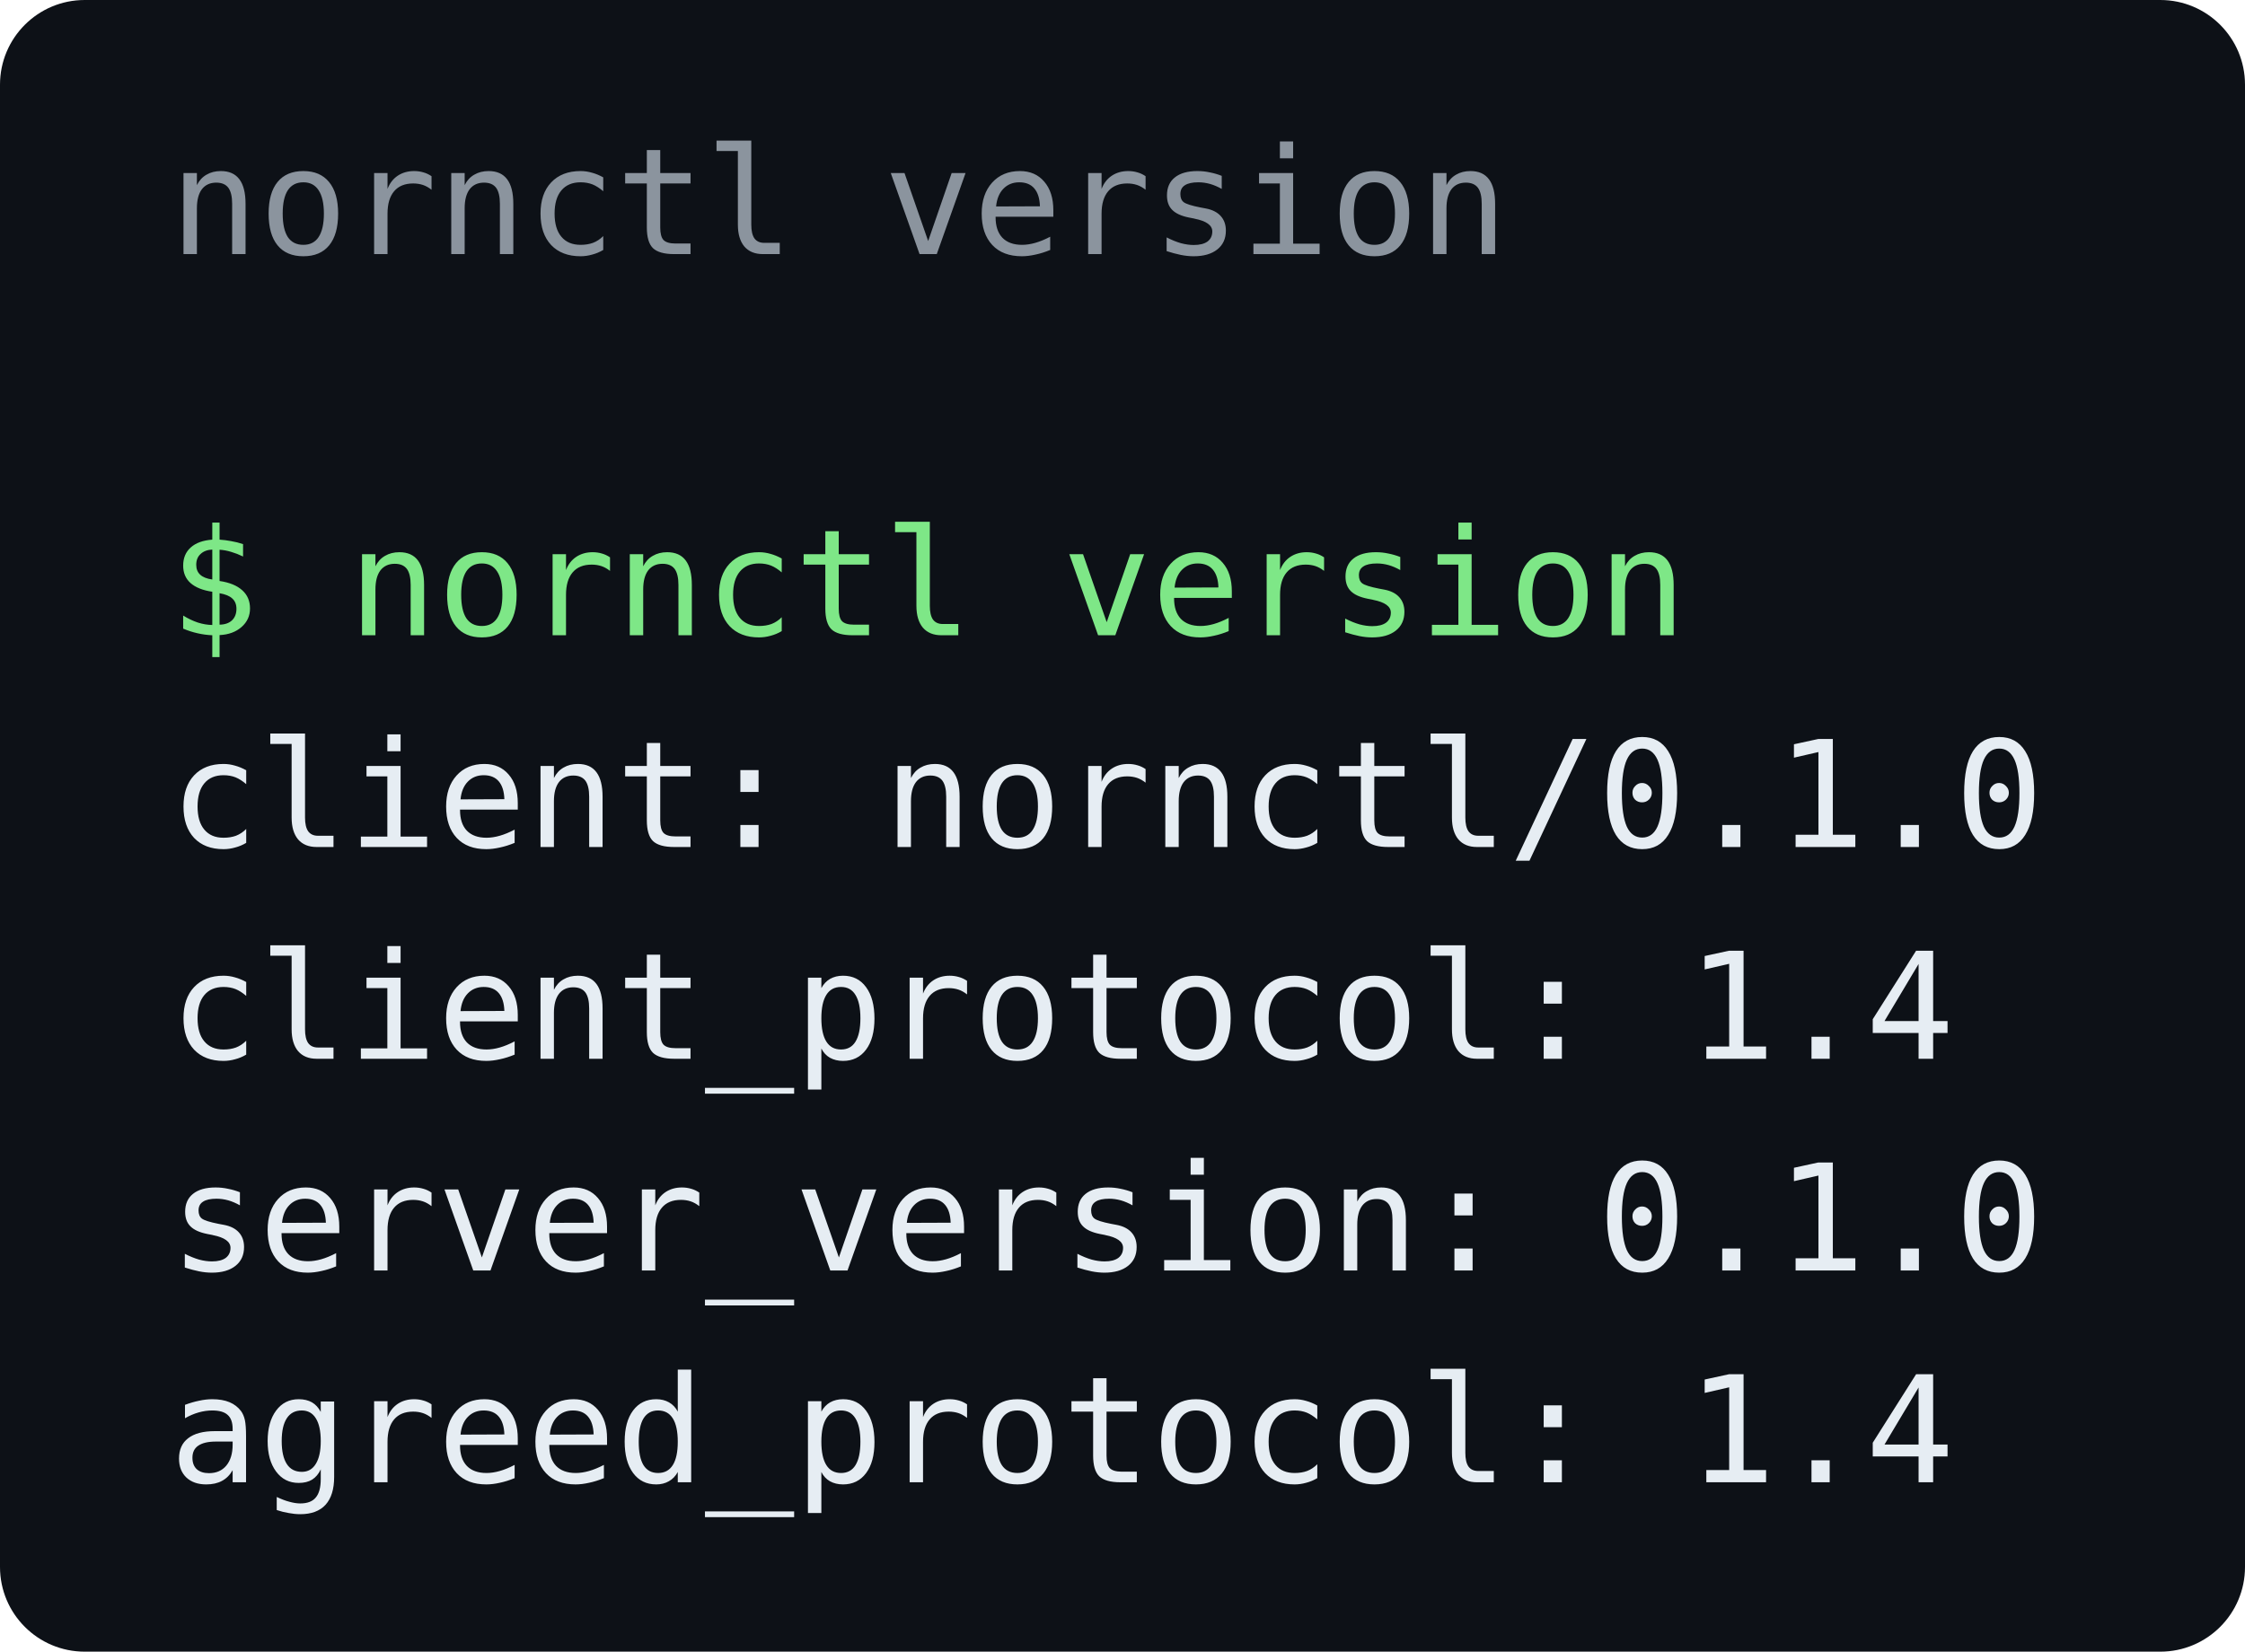
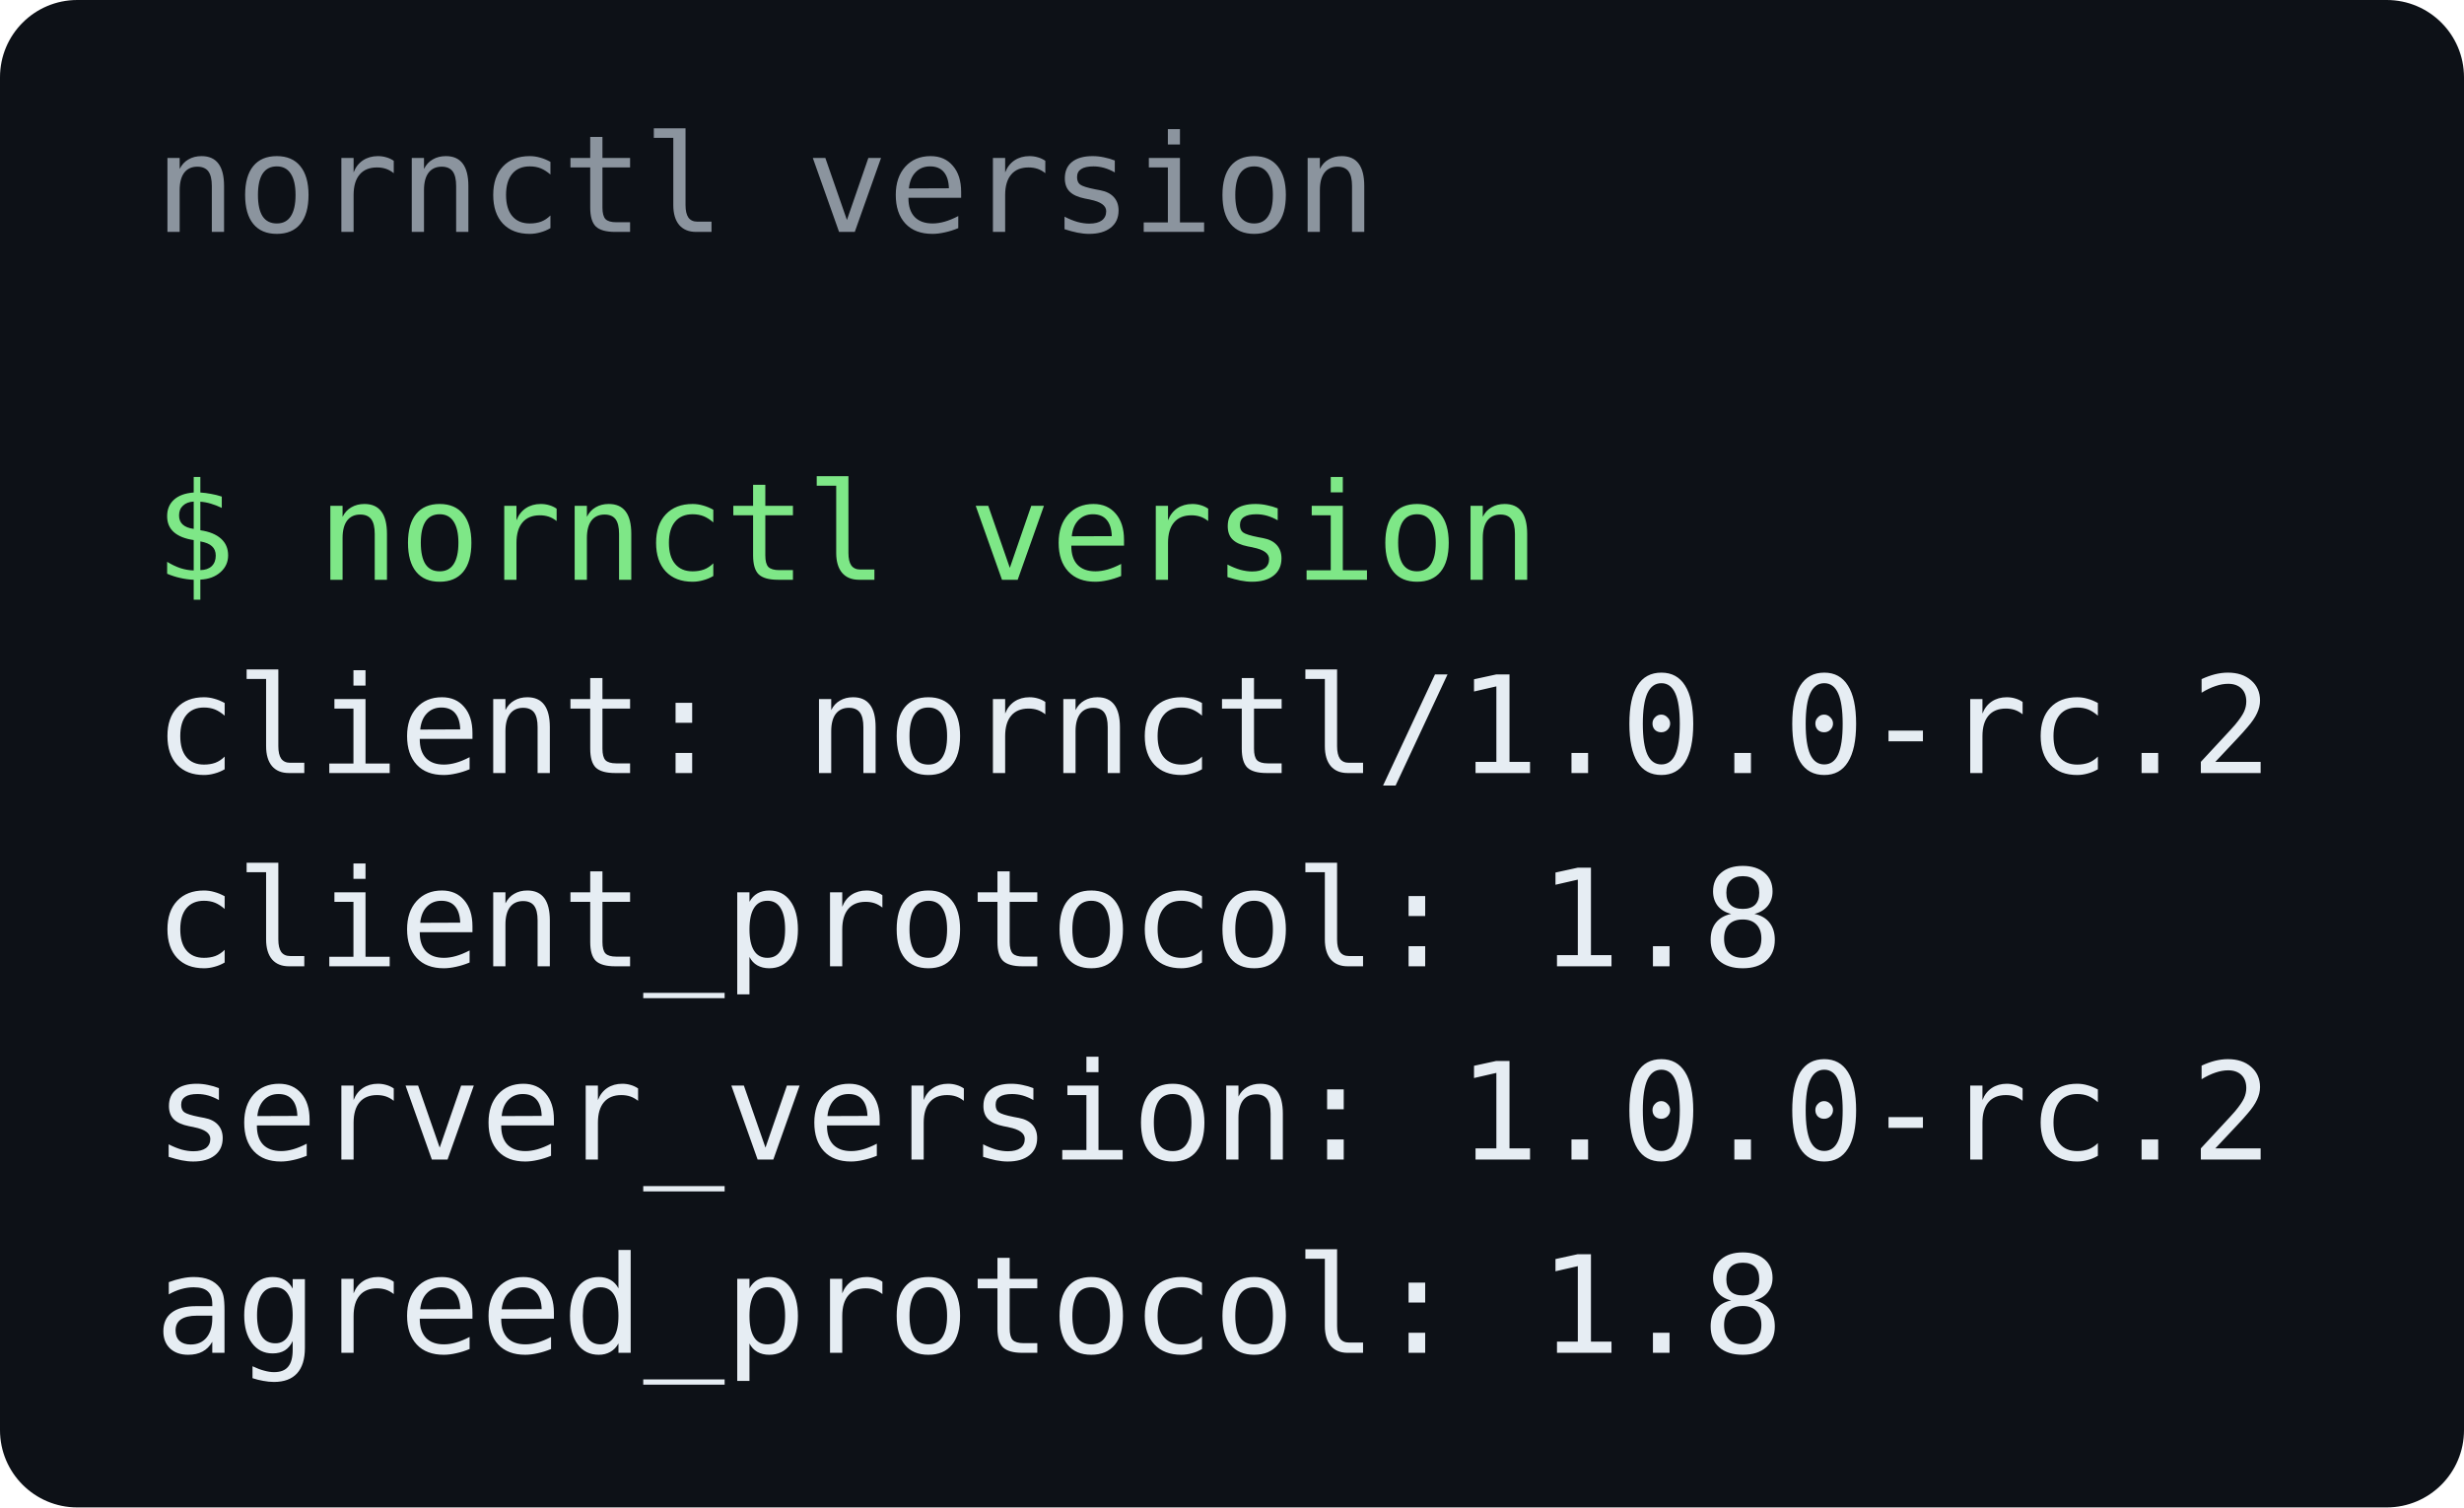
- <svg xmlns="http://www.w3.org/2000/svg" width="212" height="156" viewBox="0 0 212 156" role="img" aria-label="nornctl version">
-   <rect width="212" height="156" rx="8" fill="#0d1117" />
+ <svg xmlns="http://www.w3.org/2000/svg" width="255" height="156" viewBox="0 0 255 156" role="img" aria-label="nornctl version">
+   <rect width="255" height="156" rx="8" fill="#0d1117" />
  <g font-family="ui-monospace, SFMono-Regular, Menlo, Consolas, monospace" font-size="14" xml:space="preserve">
    <text x="16" y="24" fill="#8b949e">nornctl version</text>
    <text x="16" y="60" fill="#7ee787">$ nornctl version</text>
-     <text x="16" y="80" fill="#e6edf3">client: nornctl/0.1.0</text>
-     <text x="16" y="100" fill="#e6edf3">client_protocol: 1.4</text>
-     <text x="16" y="120" fill="#e6edf3">server_version: 0.1.0</text>
-     <text x="16" y="140" fill="#e6edf3">agreed_protocol: 1.4</text>
+     <text x="16" y="80" fill="#e6edf3">client: nornctl/1.0.0-rc.2</text>
+     <text x="16" y="100" fill="#e6edf3">client_protocol: 1.8</text>
+     <text x="16" y="120" fill="#e6edf3">server_version: 1.0.0-rc.2</text>
+     <text x="16" y="140" fill="#e6edf3">agreed_protocol: 1.8</text>
  </g>
</svg>
